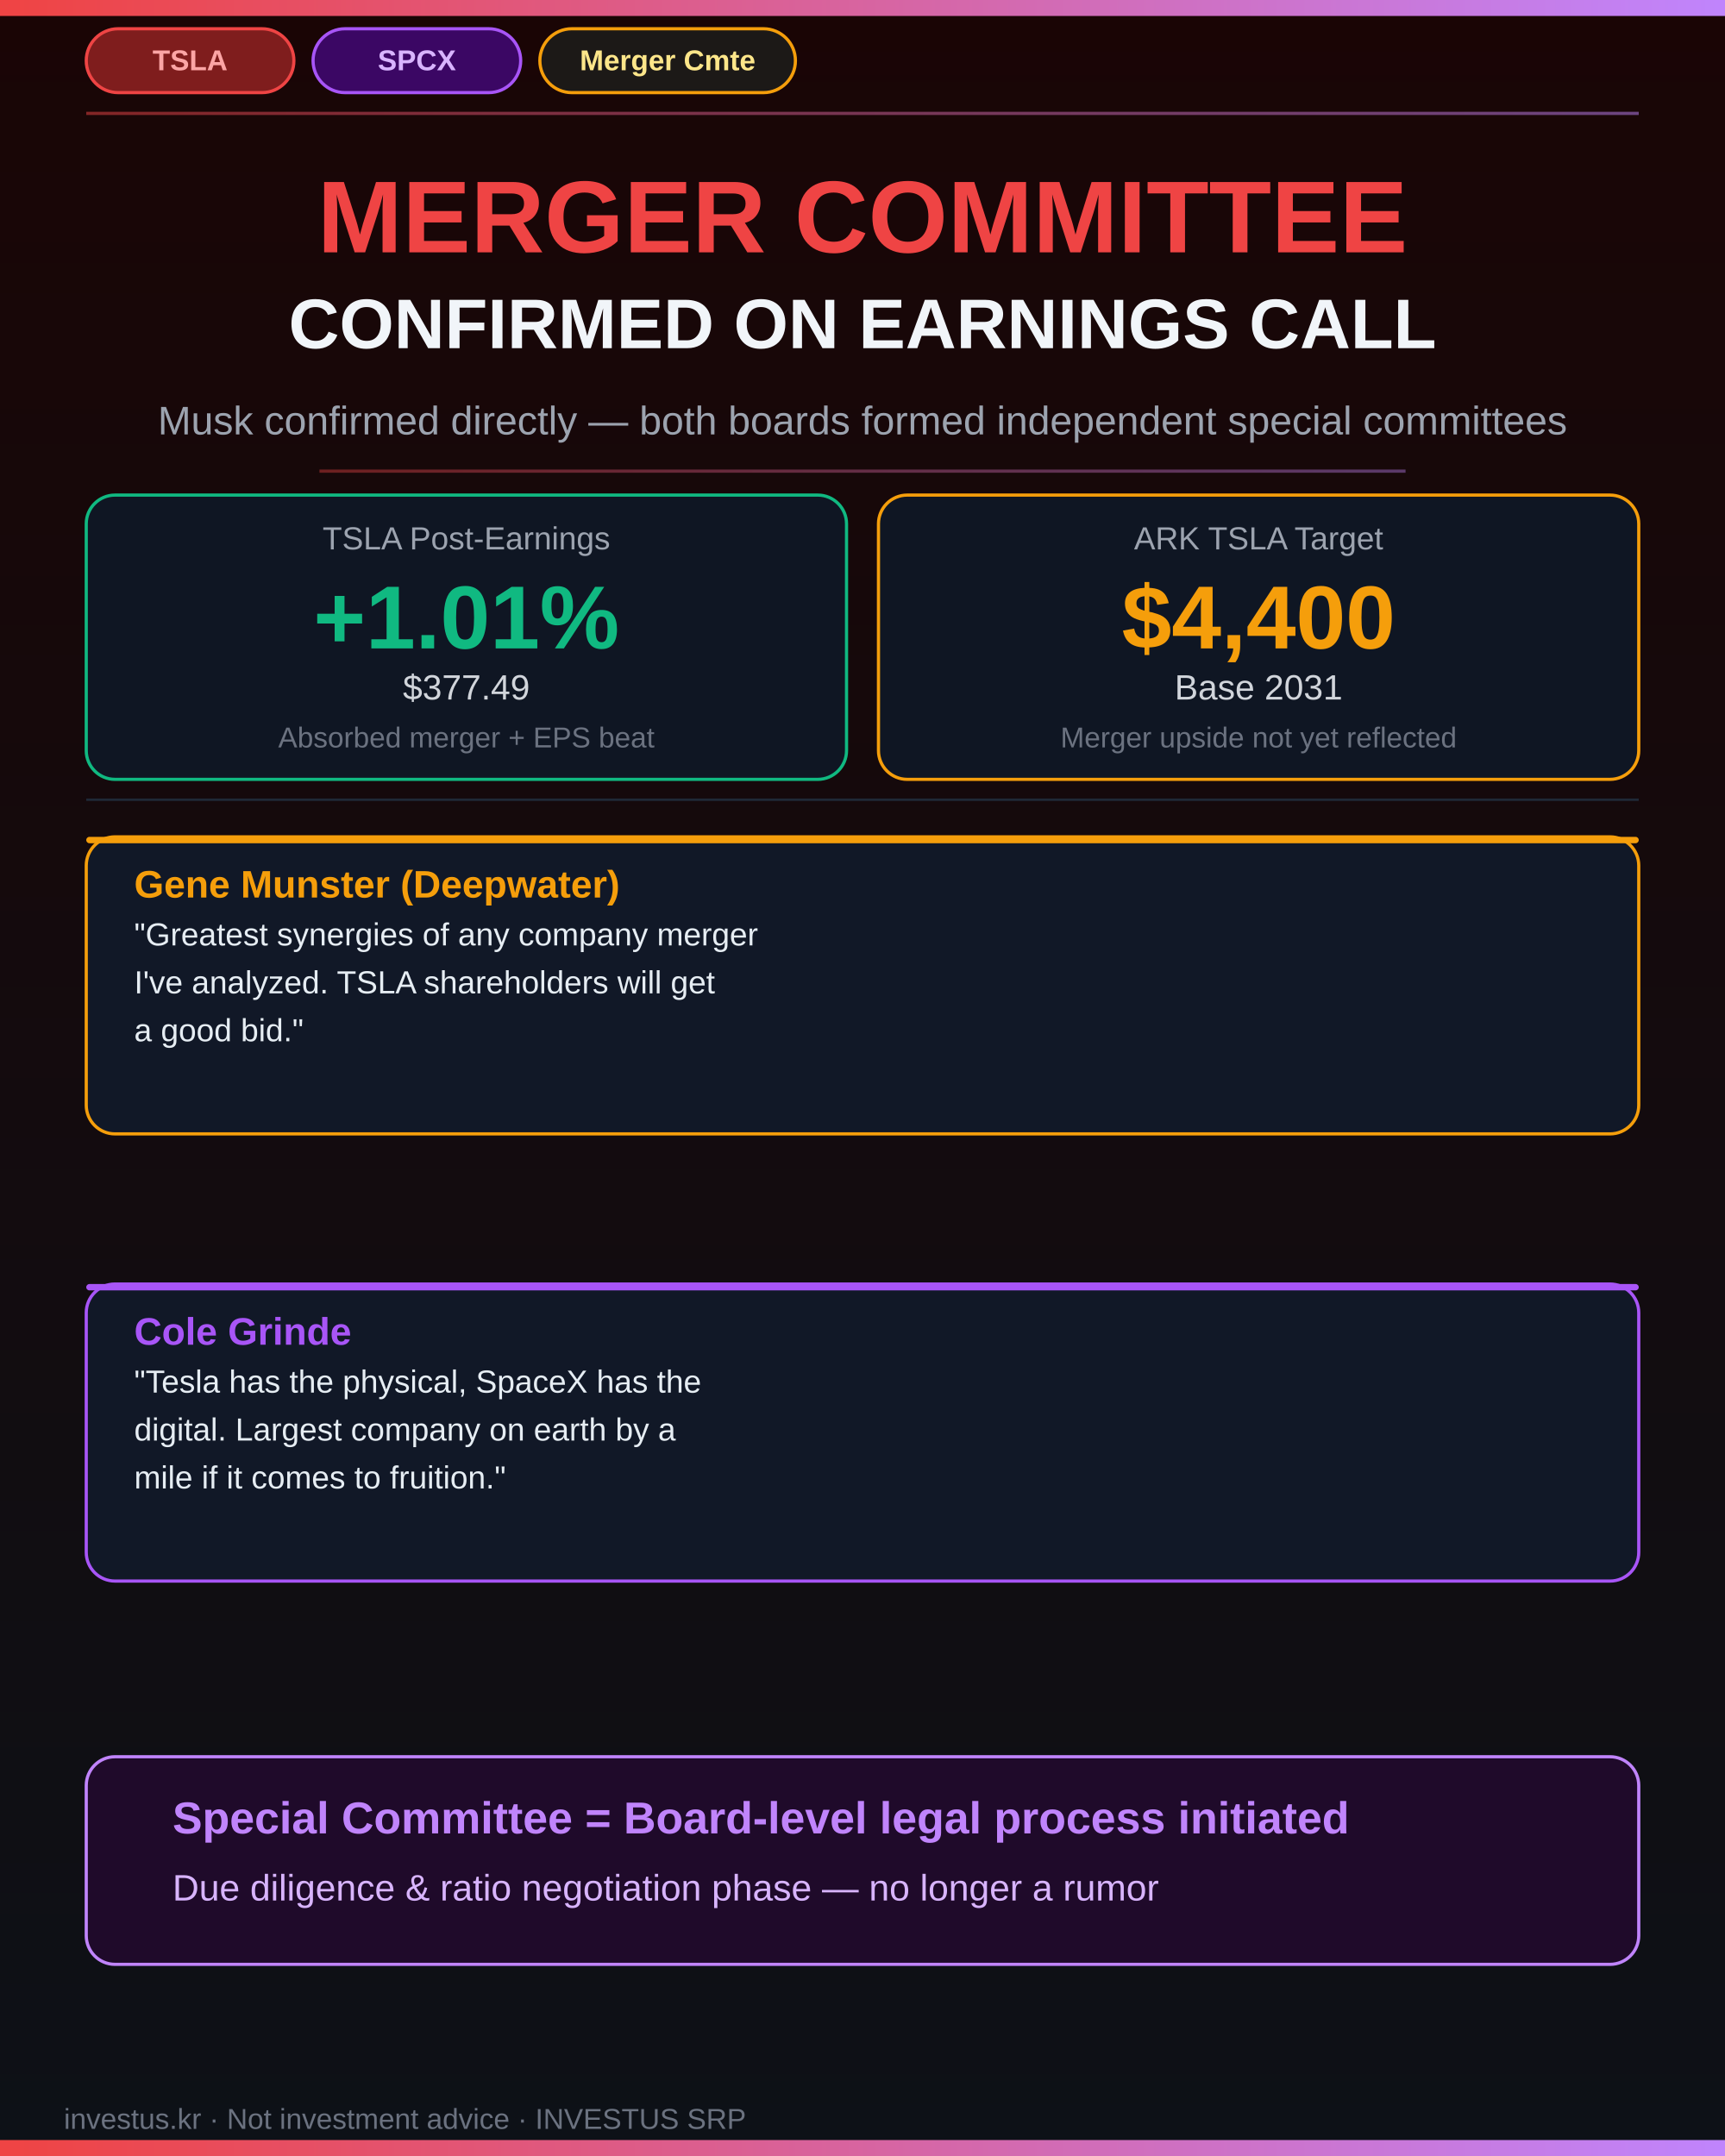
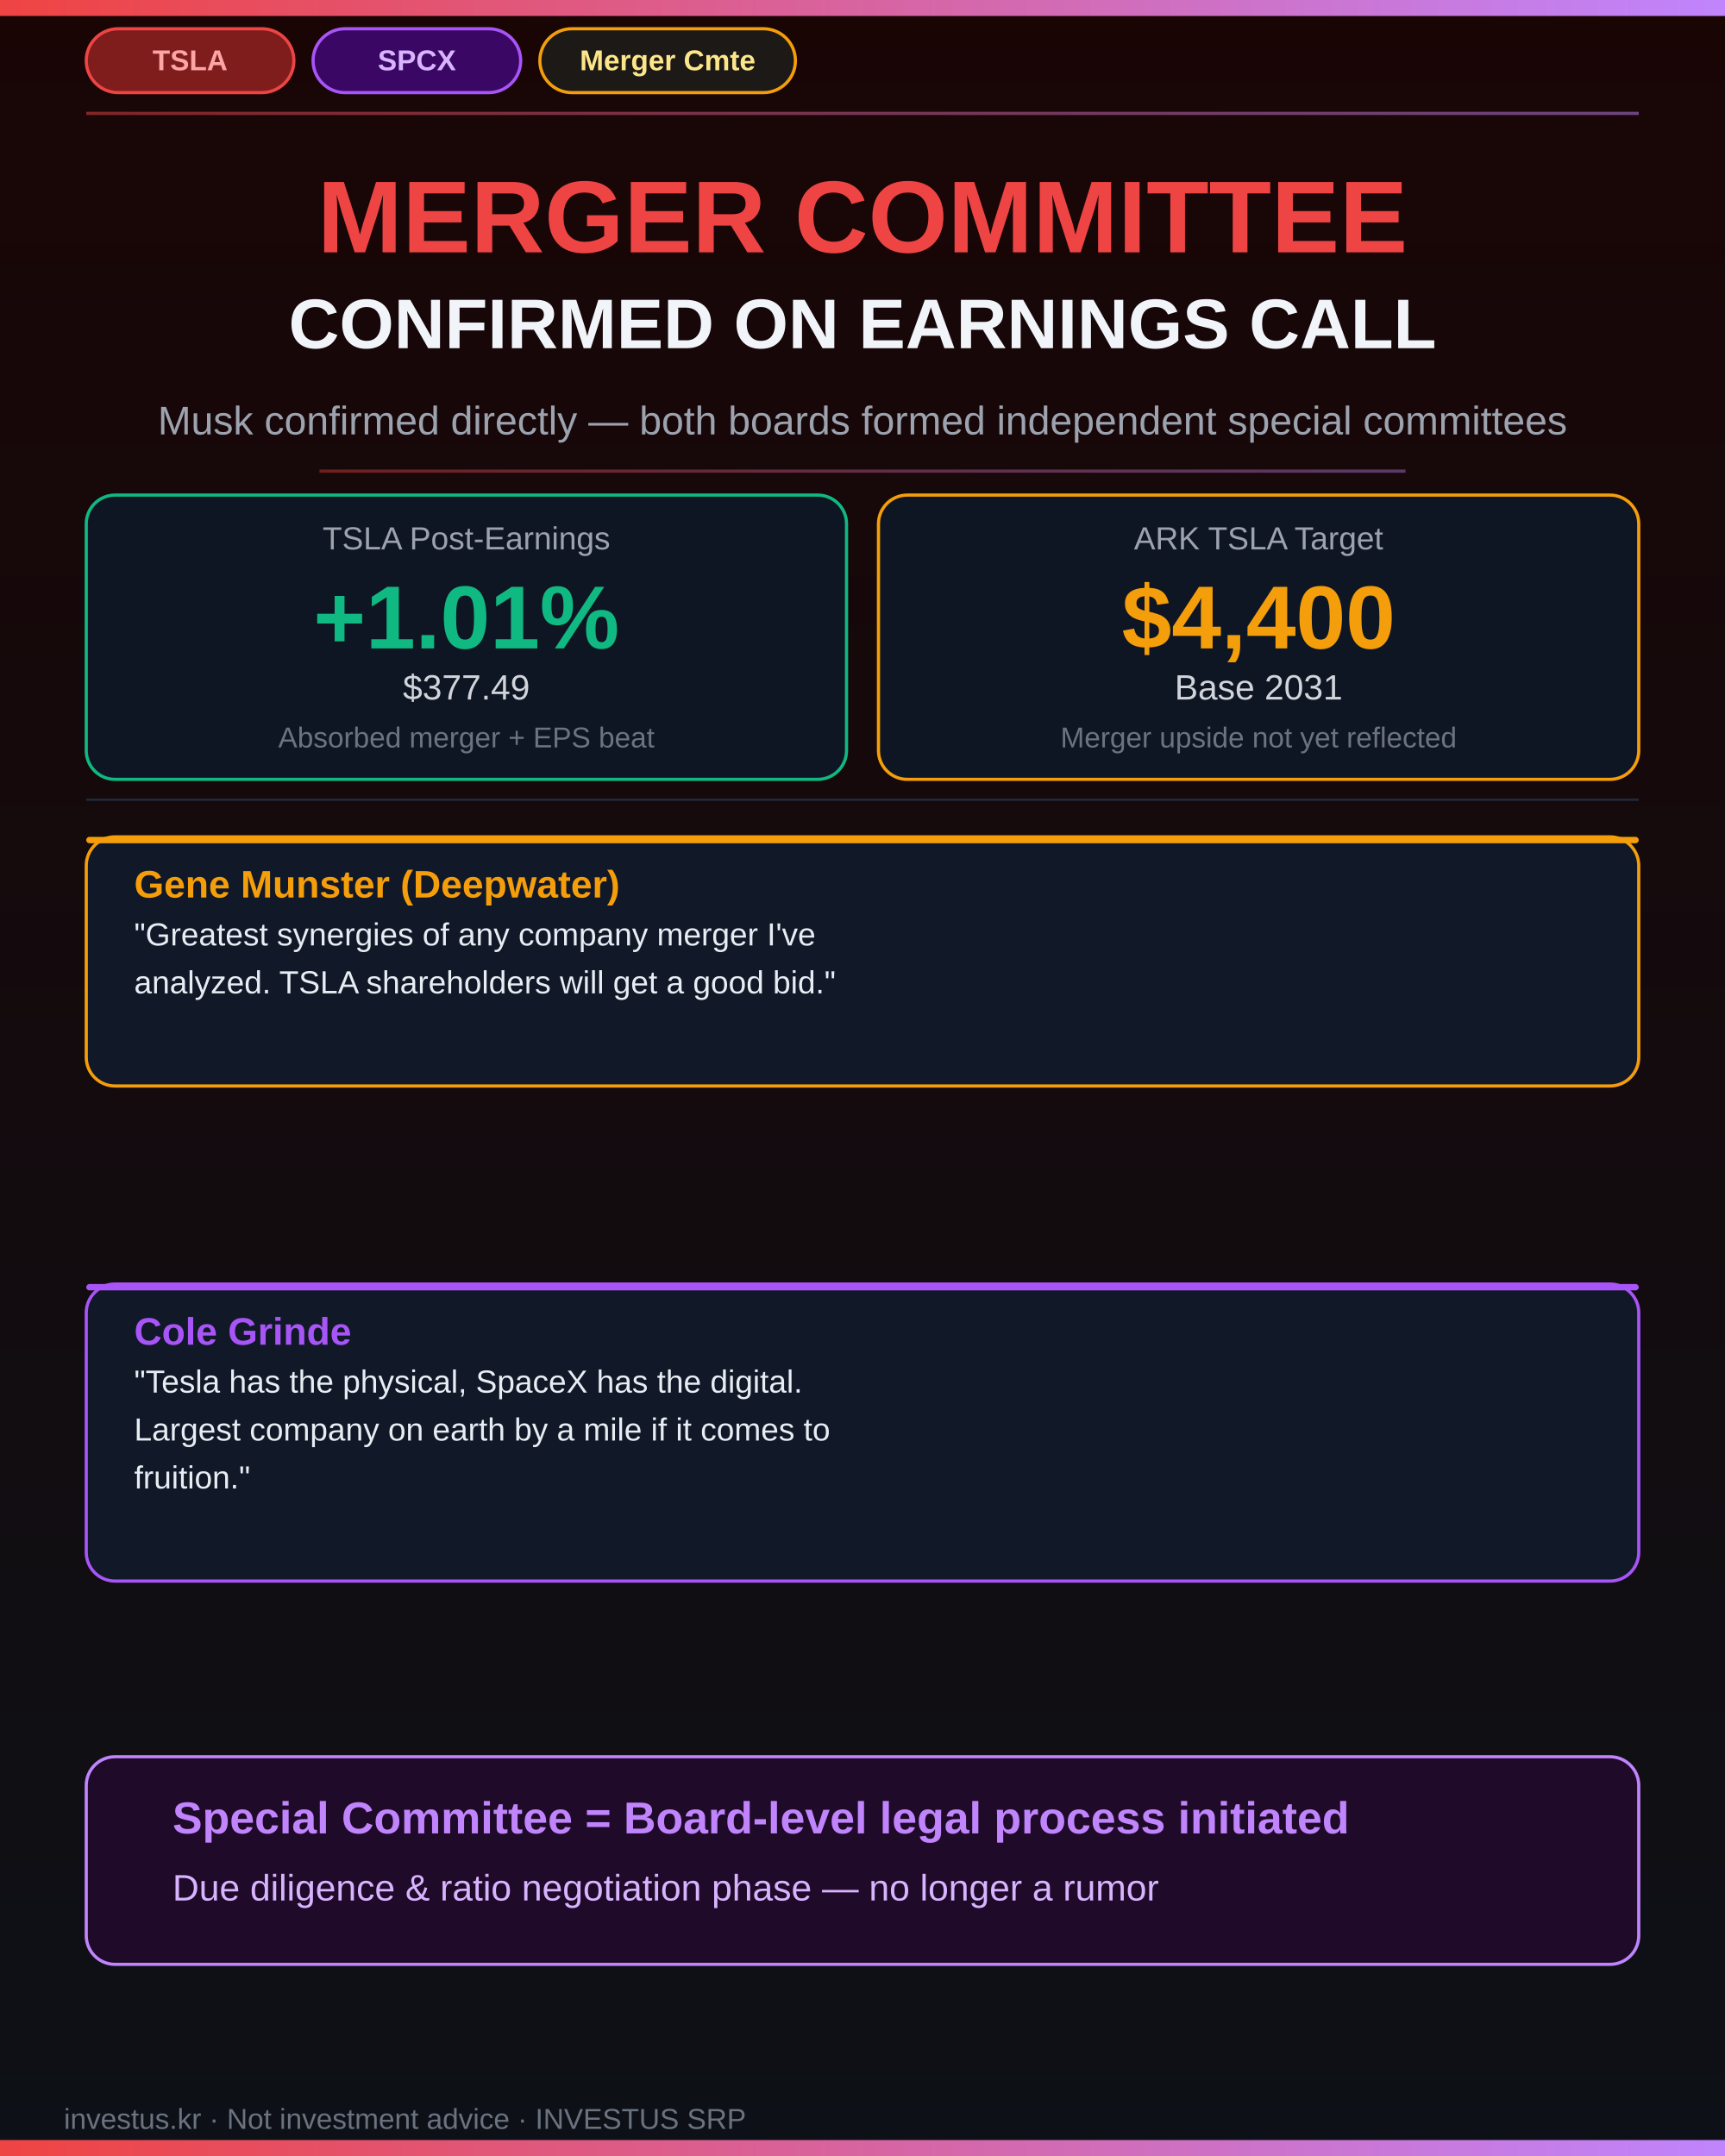
<svg xmlns="http://www.w3.org/2000/svg" width="1080" height="1350" viewBox="0 0 1080 1350">
  <defs>
    <linearGradient id="bgG" x1="0" y1="0" x2="0" y2="1" gradientUnits="objectBoundingBox">
      <stop offset="0%" stop-color="#1A0505" />
      <stop offset="100%" stop-color="#0D1117" />
    </linearGradient>
    <linearGradient id="accentG" x1="0" y1="0" x2="1" y2="0" gradientUnits="objectBoundingBox">
      <stop offset="0%" stop-color="#EF4444" />
      <stop offset="100%" stop-color="#C084FC" />
    </linearGradient>
  </defs>
  <rect width="1080" height="1350" fill="url(#bgG)" />
  <rect x="0" y="0" width="1080" height="10" fill="url(#accentG)" />
  <rect x="54" y="18" width="130" height="40" rx="20" fill="#7F1D1D" />
  <rect x="54" y="18" width="130" height="40" rx="20" fill="none" stroke="#EF4444" stroke-width="2" />
  <text x="119" y="44" text-anchor="middle" font-family="Arial Black,Arial,sans-serif" font-size="18" font-weight="900" fill="#FCA5A5">TSLA</text>
  <rect x="196" y="18" width="130" height="40" rx="20" fill="#3B0764" />
  <rect x="196" y="18" width="130" height="40" rx="20" fill="none" stroke="#A855F7" stroke-width="2" />
  <text x="261" y="44" text-anchor="middle" font-family="Arial Black,Arial,sans-serif" font-size="18" font-weight="900" fill="#D8B4FE">SPCX</text>
  <rect x="338" y="18" width="160" height="40" rx="20" fill="#1C1917" />
  <rect x="338" y="18" width="160" height="40" rx="20" fill="none" stroke="#F59E0B" stroke-width="2" />
  <text x="418" y="44" text-anchor="middle" font-family="Arial Black,Arial,sans-serif" font-size="18" font-weight="900" fill="#FDE68A">Merger Cmte</text>
  <rect x="54" y="70" width="972" height="2" fill="url(#accentG)" opacity="0.5" />
  <text x="540" y="158" text-anchor="middle" font-family="Arial Black,Arial,sans-serif" font-size="64" font-weight="900" fill="#EF4444">MERGER COMMITTEE</text>
  <text x="540" y="218" text-anchor="middle" font-family="Arial Black,Arial,sans-serif" font-size="44" font-weight="900" fill="#F1F5F9">CONFIRMED ON EARNINGS CALL</text>
  <text x="540" y="272" text-anchor="middle" font-family="Arial,sans-serif" font-size="25" fill="#9CA3AF">Musk confirmed directly — both boards formed independent special committees</text>
  <rect x="200" y="294" width="680" height="2" fill="url(#accentG)" opacity="0.4" />
  <rect x="54" y="310" width="476" height="178" rx="18" fill="#0F1623" stroke="#10B981" stroke-width="2" />
  <text x="292" y="344" text-anchor="middle" font-family="Arial,sans-serif" font-size="20" fill="#9CA3AF">TSLA Post-Earnings</text>
  <text x="292" y="406" text-anchor="middle" font-family="Arial Black,Arial,sans-serif" font-size="56" font-weight="900" fill="#10B981">+1.01%</text>
  <text x="292" y="438" text-anchor="middle" font-family="Arial,sans-serif" font-size="22" fill="#D1D5DB">$377.49</text>
  <text x="292" y="468" text-anchor="middle" font-family="Arial,sans-serif" font-size="18" fill="#6B7280">Absorbed merger + EPS beat</text>
  <rect x="550" y="310" width="476" height="178" rx="18" fill="#0F1623" stroke="#F59E0B" stroke-width="2" />
  <text x="788" y="344" text-anchor="middle" font-family="Arial,sans-serif" font-size="20" fill="#9CA3AF">ARK TSLA Target</text>
  <text x="788" y="406" text-anchor="middle" font-family="Arial Black,Arial,sans-serif" font-size="56" font-weight="900" fill="#F59E0B">$4,400</text>
  <text x="788" y="438" text-anchor="middle" font-family="Arial,sans-serif" font-size="22" fill="#D1D5DB">Base 2031</text>
  <text x="788" y="468" text-anchor="middle" font-family="Arial,sans-serif" font-size="18" fill="#6B7280">Merger upside not yet reflected</text>
  <rect x="54" y="500" width="972" height="1.5" fill="#1F2937" />
-   <rect x="54" y="524" width="972" height="186" rx="18" fill="#111827" stroke="#F59E0B" stroke-width="2" />
+   <rect x="54" y="524" width="972" height="156" rx="18" fill="#111827" stroke="#F59E0B" stroke-width="2" />
  <rect x="54" y="524" width="972" height="4" rx="2" fill="#F59E0B" />
  <text x="84" y="562" font-family="Arial Black,Arial,sans-serif" font-size="24" font-weight="900" fill="#F59E0B">Gene Munster (Deepwater)</text>
-   <text x="84" y="592" font-family="Arial,sans-serif" font-size="20" fill="#E6EDF3">"Greatest synergies of any company merger</text>
-   <text x="84" y="622" font-family="Arial,sans-serif" font-size="20" fill="#E6EDF3">I've analyzed. TSLA shareholders will get</text>
-   <text x="84" y="652" font-family="Arial,sans-serif" font-size="20" fill="#E6EDF3">a good bid."</text>
+   <text x="84" y="592" font-family="Arial,sans-serif" font-size="20" fill="#E6EDF3">"Greatest synergies of any company merger I've</text>
+   <text x="84" y="622" font-family="Arial,sans-serif" font-size="20" fill="#E6EDF3">analyzed. TSLA shareholders will get a good bid."</text>
  <rect x="54" y="804" width="972" height="186" rx="18" fill="#111827" stroke="#A855F7" stroke-width="2" />
  <rect x="54" y="804" width="972" height="4" rx="2" fill="#A855F7" />
  <text x="84" y="842" font-family="Arial Black,Arial,sans-serif" font-size="24" font-weight="900" fill="#A855F7">Cole Grinde</text>
-   <text x="84" y="872" font-family="Arial,sans-serif" font-size="20" fill="#E6EDF3">"Tesla has the physical, SpaceX has the</text>
-   <text x="84" y="902" font-family="Arial,sans-serif" font-size="20" fill="#E6EDF3">digital. Largest company on earth by a</text>
-   <text x="84" y="932" font-family="Arial,sans-serif" font-size="20" fill="#E6EDF3">mile if it comes to fruition."</text>
+   <text x="84" y="872" font-family="Arial,sans-serif" font-size="20" fill="#E6EDF3">"Tesla has the physical, SpaceX has the digital.</text>
+   <text x="84" y="902" font-family="Arial,sans-serif" font-size="20" fill="#E6EDF3">Largest company on earth by a mile if it comes to</text>
+   <text x="84" y="932" font-family="Arial,sans-serif" font-size="20" fill="#E6EDF3">fruition."</text>
  <rect x="54" y="1100" width="972" height="130" rx="18" fill="#1F0A2A" stroke="#C084FC" stroke-width="2" />
  <text x="108" y="1148" font-family="Arial Black,Arial,sans-serif" font-size="28" font-weight="900" fill="#C084FC">Special Committee = Board-level legal process initiated</text>
  <text x="108" y="1190" font-family="Arial,sans-serif" font-size="23" fill="#D8B4FE">Due diligence &amp; ratio negotiation phase — no longer a rumor</text>
  <rect x="0" y="1340" width="1080" height="10" fill="url(#accentG)" />
  <text x="40" y="1333" font-family="Arial,sans-serif" font-size="18" fill="#6B7280">investus.kr · Not investment advice · INVESTUS SRP</text>
</svg>
